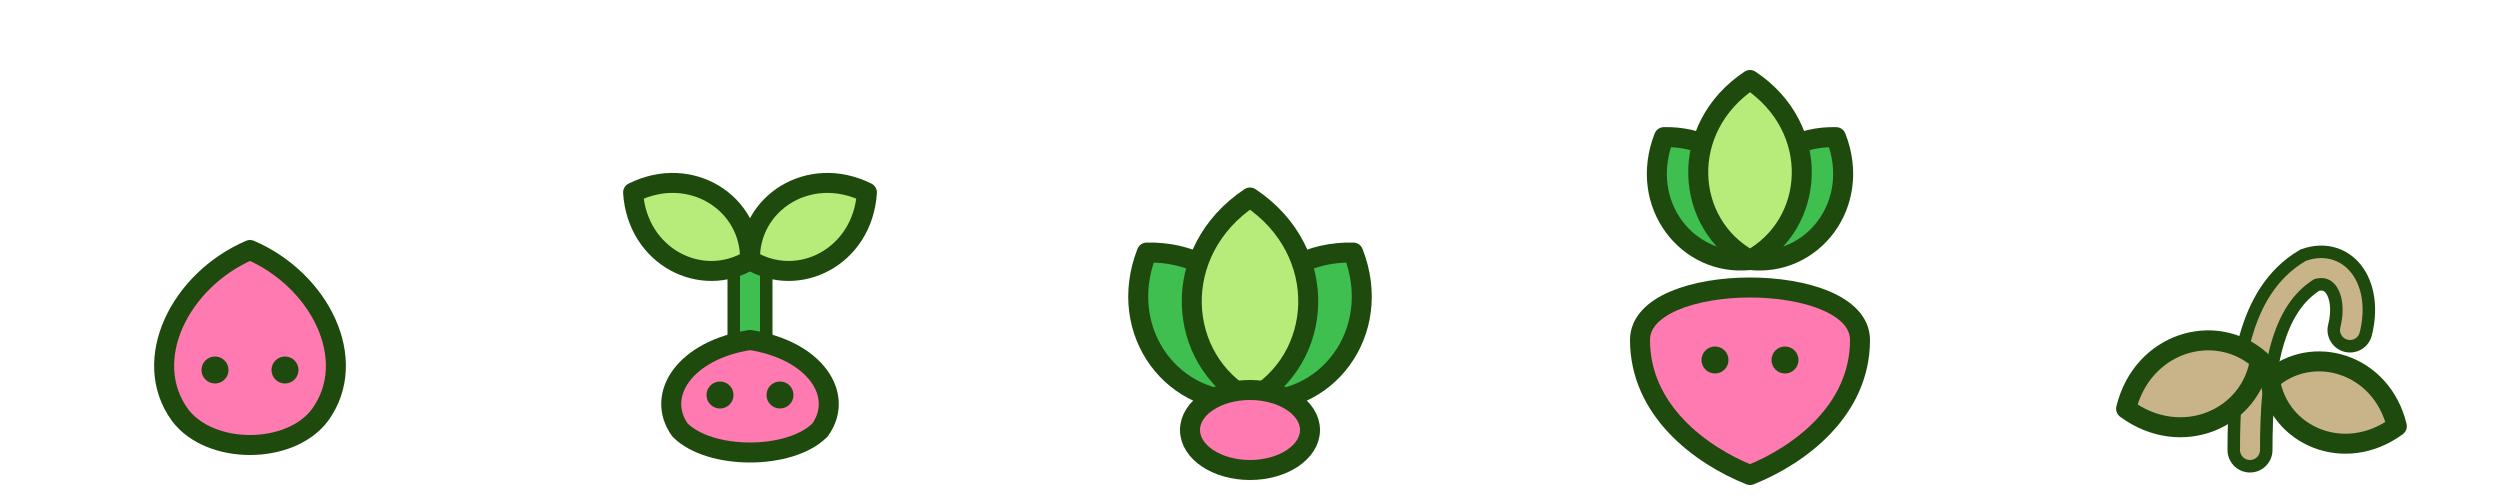
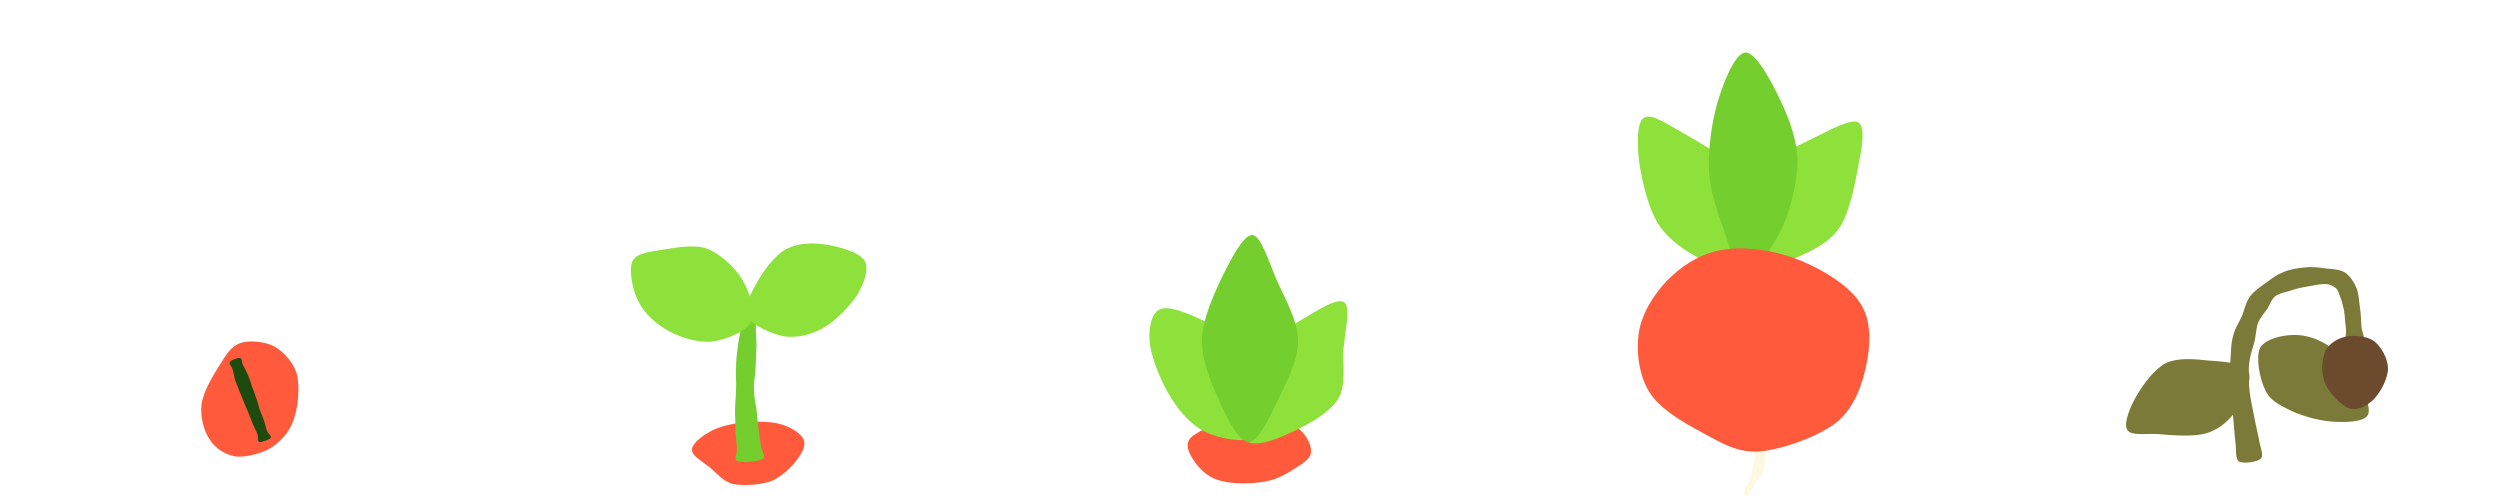
<svg xmlns="http://www.w3.org/2000/svg" width="500" height="100" viewBox="0 0 500 100">
-   <g transform="translate(0 0)">
-     <path d="M50 50C64 56 72 72 64 83C58 91 42 91 36 83C28 72 36 56 50 50Z" fill="#ff7ab0" stroke="#1e4a0e" stroke-width="4" stroke-linejoin="round" stroke-linecap="round" />
-     <circle cx="43" cy="74" r="2.7" fill="#1e4a0e" />
-     <circle cx="57" cy="74" r="2.7" fill="#1e4a0e" />
-   </g>
-   <g transform="translate(100 0)">
-     <path d="M50 76C50 66 50 58 50 50" fill="none" stroke="#1e4a0e" stroke-width="9" stroke-linecap="round" />
-     <path d="M50 76C50 66 50 58 50 50" fill="none" stroke="#3fbf4f" stroke-width="4" stroke-linecap="round" />
-     <path transform="translate(50 52) rotate(-150) scale(0.9)" d="M0 0C6 -11 22 -12 30 0C22 12 6 11 0 0Z" fill="#b8ec7a" stroke="#1e4a0e" stroke-width="4.44" stroke-linejoin="round" />
-     <path transform="translate(50 52) rotate(-30) scale(0.9)" d="M0 0C6 -11 22 -12 30 0C22 12 6 11 0 0Z" fill="#b8ec7a" stroke="#1e4a0e" stroke-width="4.44" stroke-linejoin="round" />
-     <path d="M50 68C63 70 69 79 64 86C58 92 42 92 36 86C31 79 37 70 50 68Z" fill="#ff7ab0" stroke="#1e4a0e" stroke-width="4" stroke-linejoin="round" stroke-linecap="round" />
-     <circle cx="44" cy="79" r="2.7" fill="#1e4a0e" />
-     <circle cx="56" cy="79" r="2.7" fill="#1e4a0e" />
-   </g>
-   <g transform="translate(200 0)">
-     <path transform="translate(50 80) rotate(-125) scale(1.2)" d="M0 0C6 -11 22 -12 30 0C22 12 6 11 0 0Z" fill="#3fbf4f" stroke="#1e4a0e" stroke-width="3.33" stroke-linejoin="round" />
-     <path transform="translate(50 80) rotate(-55) scale(1.2)" d="M0 0C6 -11 22 -12 30 0C22 12 6 11 0 0Z" fill="#3fbf4f" stroke="#1e4a0e" stroke-width="3.33" stroke-linejoin="round" />
-     <path transform="translate(50 80) rotate(-90) scale(1.35)" d="M0 0C6 -11 22 -12 30 0C22 12 6 11 0 0Z" fill="#b8ec7a" stroke="#1e4a0e" stroke-width="2.96" stroke-linejoin="round" />
-     <ellipse cx="50" cy="86" rx="12" ry="8" fill="#ff7ab0" stroke="#1e4a0e" stroke-width="4" />
-   </g>
-   <g transform="translate(300 0)">
-     <path transform="translate(50 52) rotate(-125) scale(1)" d="M0 0C6 -11 22 -12 30 0C22 12 6 11 0 0Z" fill="#3fbf4f" stroke="#1e4a0e" stroke-width="4" stroke-linejoin="round" />
-     <path transform="translate(50 52) rotate(-55) scale(1)" d="M0 0C6 -11 22 -12 30 0C22 12 6 11 0 0Z" fill="#3fbf4f" stroke="#1e4a0e" stroke-width="4" stroke-linejoin="round" />
-     <path transform="translate(50 52) rotate(-90) scale(1.2)" d="M0 0C6 -11 22 -12 30 0C22 12 6 11 0 0Z" fill="#b8ec7a" stroke="#1e4a0e" stroke-width="3.33" stroke-linejoin="round" />
-     <path d="M50 95C40 91 28 82 28 68C28 54 72 54 72 68C72 82 60 91 50 95Z" fill="#ff7ab0" stroke="#1e4a0e" stroke-width="4" stroke-linejoin="round" stroke-linecap="round" />
-     <circle cx="43" cy="72" r="2.7" fill="#1e4a0e" />
-     <circle cx="57" cy="72" r="2.7" fill="#1e4a0e" />
-   </g>
-   <g transform="translate(400 0)">
-     <path d="M50 90C50 74 52 60 62 54C68 52 72 58 70 66" fill="none" stroke="#1e4a0e" stroke-width="9" stroke-linecap="round" />
-     <path d="M50 90C50 74 52 60 62 54C68 52 72 58 70 66" fill="none" stroke="#c9b48a" stroke-width="4" stroke-linecap="round" />
-     <path transform="translate(52 72) rotate(160) scale(0.95)" d="M0 0C6 -11 22 -12 30 0C22 12 6 11 0 0Z" fill="#c9b48a" stroke="#1e4a0e" stroke-width="4.21" stroke-linejoin="round" />
-     <path transform="translate(54 76) rotate(20) scale(0.9)" d="M0 0C6 -11 22 -12 30 0C22 12 6 11 0 0Z" fill="#c9b48a" stroke="#1e4a0e" stroke-width="4.44" stroke-linejoin="round" />
+   <defs>
+     <filter id="r" filterUnits="userSpaceOnUse" x="0" y="0" width="500" height="100">
+       <feTurbulence type="fractalNoise" baseFrequency="0.045" numOctaves="2" seed="9" result="n" />
+       <feDisplacementMap in="SourceGraphic" in2="n" scale="0" xChannelSelector="R" yChannelSelector="G" />
+     </filter>
+   </defs>
+   <g filter="url(#r)">
+     <g transform="translate(0 0)">
+       <path d="M58.7 84C57.9 86.4 56.2 88.2 54.3 89.5C52.4 90.7 49.2 91.5 47.2 91.3C45.1 91 43.1 89.7 42 88C40.8 86.3 40 83.4 40.3 80.9C40.6 78.4 42.7 74.9 44 72.9C45.3 70.8 46.3 69.2 48.1 68.6C49.9 68 53 68.3 54.9 69.3C56.8 70.4 58.7 72.5 59.4 74.9C60 77.4 59.6 81.6 58.7 84Z" fill="#ff5a3c" />
+       <path d="M46 72.4C45.7 72.8 46.3 73.2 46.5 73.8C46.7 74.4 46.8 75.2 47 76C47.3 76.7 47.6 77.5 47.9 78.3C48.2 79 48.5 79.7 48.8 80.5C49.1 81.2 49.4 81.9 49.7 82.6C50 83.3 50.3 84.2 50.6 84.9C50.9 85.6 51.3 86.3 51.5 86.9C51.7 87.5 51.4 88.3 51.9 88.4C52.3 88.5 53.9 87.9 54.1 87.6C54.4 87.2 53.7 86.8 53.4 86.2C53.2 85.6 53 84.8 52.8 84.1C52.5 83.4 52.2 82.5 51.9 81.8C51.7 81 51.5 80.3 51.2 79.5C51 78.8 50.7 78.1 50.4 77.3C50.2 76.6 49.9 75.7 49.6 75C49.3 74.3 48.9 73.6 48.6 73C48.3 72.5 48.5 71.7 48 71.6C47.6 71.5 46.2 72 46 72.4Z" fill="#1e4a0e" />
+     </g>
+     <g transform="translate(100 0)">
+       <path d="M47.9 84.6C50.2 84.3 53.5 84.2 55.6 84.7C57.8 85.2 60 86.5 60.6 87.7C61.3 88.8 60.6 90.3 59.5 91.8C58.5 93.2 56.4 95.3 54.3 96.2C52.1 97 48.7 97.2 46.6 96.8C44.6 96.3 43.3 94.6 42 93.5C40.6 92.4 38.4 91.2 38.4 90C38.3 88.9 40.1 87.4 41.7 86.5C43.3 85.5 45.5 84.9 47.9 84.6Z" fill="#ff5a3c" />
+       <path d="M52.5 91.8C53.3 91.3 52.3 90.3 52.2 89.3C52 88.3 51.9 87 51.7 85.8C51.6 84.6 51.4 83.2 51.3 81.9C51.1 80.6 50.8 79.3 50.8 78C50.7 76.7 51 75.3 51.1 73.9C51.2 72.4 51.2 70.7 51.3 69.3C51.3 67.8 51.1 66.2 51.2 65C51.3 63.8 52.3 62.7 51.8 62.1C51.3 61.6 48.8 61.4 48.2 61.9C47.7 62.3 48.4 63.6 48.3 64.8C48.2 66 47.8 67.5 47.6 69C47.4 70.5 47.2 72.2 47.2 73.7C47.1 75.2 47.3 76.6 47.2 78C47.2 79.4 47 80.7 47 82.1C47 83.5 47.1 84.9 47.1 86.2C47.2 87.5 47.3 88.8 47.4 89.8C47.4 90.8 46.7 91.9 47.5 92.2C48.4 92.6 51.7 92.3 52.5 91.8Z" fill="#74cf2e" />
+       <path d="M50.2 64.3C49.2 66.4 45.2 67.9 42.5 68.3C39.7 68.6 36.4 67.6 33.9 66.3C31.5 65 29 62.9 27.8 60.5C26.5 58.2 25.7 54 26.5 52.2C27.4 50.5 30.3 50.3 32.8 49.9C35.3 49.5 39 48.8 41.6 49.8C44.2 50.9 47.1 53.6 48.5 56C49.9 58.4 51.2 62.3 50.2 64.3Z" fill="#8ee03a" />
+       <path d="M49.5 63.3C48.5 61.5 50.2 58.6 51.5 56.3C52.8 54.1 54.9 51.1 57.1 49.9C59.4 48.6 62.5 48.5 65.1 48.9C67.7 49.3 71.8 50.4 72.9 52.1C73.9 53.8 72.8 56.6 71.5 58.9C70.1 61.1 67.2 64.1 64.8 65.5C62.4 66.9 59.6 67.6 57 67.3C54.5 66.9 50.4 65.1 49.5 63.3Z" fill="#8ee03a" />
+     </g>
+     <g transform="translate(200 0)">
+       <path d="M51.3 83.4C53.7 83.5 57.4 84.2 59.2 85.4C61.1 86.5 62.3 88.9 62.2 90.3C62.2 91.7 60.7 92.6 59.1 93.6C57.6 94.6 55.5 95.9 53 96.3C50.5 96.8 46.6 96.8 44.3 96.2C42.1 95.7 40.6 94.4 39.5 93.1C38.4 91.7 36.9 89.5 37.8 88C38.6 86.6 42.4 85.1 44.7 84.3C46.9 83.6 48.9 83.2 51.3 83.4Z" fill="#ff5a3c" />
+       <path d="M50.7 87.5C49.1 88.6 43.9 87.8 41.1 86.4C38.4 85.1 36.1 82.6 34.3 79.7C32.4 76.8 30.4 71.9 30 69C29.6 66 30.2 62.7 31.9 61.9C33.6 61 37.4 62.6 40.2 63.9C42.9 65.2 46.8 67.1 48.6 69.7C50.3 72.3 50.4 76.6 50.8 79.5C51.1 82.5 52.3 86.3 50.7 87.5Z" fill="#8ee03a" />
+       <path d="M49.4 88.3C47.7 87.2 47.3 82.8 47.8 79.7C48.3 76.7 50.3 72.9 52.5 70.2C54.6 67.5 58.1 65.2 60.9 63.6C63.6 62 67.6 59.4 68.9 60.5C70.2 61.5 68.9 66.7 68.7 69.9C68.5 73.2 69.3 77.1 67.6 79.8C65.9 82.6 61.5 85 58.4 86.4C55.4 87.9 51.2 89.4 49.4 88.3Z" fill="#8ee03a" />
+       <path d="M49.7 88.4C47.8 88.4 45.3 83.5 43.8 80C42.2 76.6 40.3 72 40.4 67.9C40.5 63.8 42.7 59.1 44.3 55.6C46 52.2 48.6 47 50.4 47C52.3 47.1 53.8 52.6 55.4 56.1C56.9 59.6 59.6 64.1 59.6 68.1C59.7 72 57.2 76.6 55.6 80C53.9 83.4 51.7 88.4 49.7 88.4Z" fill="#74cf2e" />
+     </g>
+     <g transform="translate(300 0)">
+       <path d="M48.9 53.7C47.1 55 43.1 53.3 40.3 51.9C37.4 50.4 33.9 48.2 31.8 45C29.7 41.9 28.5 36.5 27.9 32.9C27.4 29.3 27.3 24.6 28.7 23.6C30.2 22.5 33.5 24.9 36.6 26.6C39.7 28.4 44.7 31.1 47.1 34C49.5 36.9 50.5 40.6 50.8 43.9C51.1 47.2 50.6 52.4 48.9 53.7Z" fill="#8ee03a" />
+       <path d="M49.1 54C47.3 52.9 48.9 48.1 49.4 44.8C49.9 41.5 50.1 37.1 52.3 34.2C54.5 31.4 59.3 29.3 62.5 27.7C65.8 26.1 70.2 23.6 71.7 24.5C73.2 25.5 72.3 30 71.6 33.5C71 36.9 69.9 42.4 68 45.4C66 48.4 62.9 49.9 59.8 51.3C56.6 52.7 50.8 55.1 49.1 54Z" fill="#8ee03a" />
+       <path d="M49.2 54.4C47.2 54.3 45.8 48.9 44.6 45.5C43.4 42 41.9 38.1 41.8 33.8C41.6 29.4 42.5 23.4 43.8 19.5C45 15.7 47.2 10.4 49.2 10.5C51.3 10.6 54.4 16.5 56.1 20.1C57.8 23.7 59.4 27.8 59.5 32.1C59.5 36.4 58.1 42.1 56.3 45.8C54.6 49.5 51.1 54.4 49.2 54.4Z" fill="#74cf2e" />
+       <path d="M48.3 82.4C47.8 82.9 48.6 83.5 48.9 84.3C49.1 85 49.3 86.1 49.6 86.9C49.8 87.8 50.4 88.8 50.6 89.7C50.8 90.5 51 91.3 51 91.9C50.9 92.6 50.6 93.1 50.5 93.8C50.3 94.4 50.2 95.2 50 95.8C49.8 96.4 49.3 97 49.1 97.5C48.9 98 48.7 98.6 48.7 98.8C48.7 99.1 49.1 99.3 49.3 99.2C49.6 99.1 49.9 98.6 50.2 98.1C50.5 97.7 50.9 97.1 51.3 96.4C51.7 95.8 52.3 95.2 52.6 94.5C52.9 93.8 53 92.9 53 92.1C53.1 91.2 53 90.3 53 89.3C53 88.3 53 87.2 52.8 86.2C52.7 85.2 52.3 84.2 52.1 83.4C51.9 82.7 52.4 81.7 51.7 81.6C51.1 81.4 48.7 82 48.3 82.4Z" fill="#fff8e0" />
+       <path d="M67.4 84.4C63.8 87.3 56.4 89.9 51.9 90.3C47.4 90.6 44.1 88.5 40.4 86.5C36.7 84.5 31.9 81.8 29.8 78.3C27.7 74.9 27.1 69.7 27.9 65.8C28.7 61.9 31.6 57.6 34.6 55C37.5 52.3 41.4 50.2 45.7 49.8C50 49.3 55.9 50.3 60.3 52.2C64.7 54 69.9 57.2 72.1 60.7C74.3 64.1 74.1 68.9 73.3 72.8C72.5 76.8 70.9 81.5 67.4 84.4Z" fill="#ff5a3c" />
+     </g>
+     <g transform="translate(400 0)">
+       <path d="M52.2 91.7C52.8 90.9 52 89.4 51.8 87.9C51.5 86.4 51 84.4 50.7 82.6C50.3 80.8 49.9 78.7 49.8 76.9C49.7 75.2 49.7 73.6 49.9 72.2C50.1 70.7 50.6 69.6 50.9 68.3C51.2 67.1 51.2 65.7 51.6 64.6C52.1 63.4 52.9 62.6 53.5 61.7C54 60.8 54.3 59.9 55 59.3C55.7 58.7 56.8 58.5 57.9 58.2C58.9 57.8 60.3 57.5 61.5 57.3C62.6 57.1 64 56.8 64.9 56.8C65.9 56.8 66.5 57.1 67 57.5C67.5 57.8 67.6 58.2 67.9 59C68.2 59.7 68.6 61 68.8 62.1C69 63.2 69 64.7 69.2 65.7C69.3 66.7 68.9 67.8 69.4 68.2C70 68.5 72.1 68.3 72.6 67.8C73 67.4 72.4 66.4 72.3 65.4C72.2 64.3 72.2 62.9 72 61.6C71.8 60.3 71.8 58.8 71.3 57.6C70.8 56.4 70 55.2 69 54.5C68 53.9 66.6 53.8 65.2 53.7C63.9 53.5 62.4 53.3 60.9 53.5C59.5 53.6 57.8 53.9 56.5 54.5C55.2 55 54.1 55.9 53 56.7C51.9 57.5 50.8 58.2 50 59.3C49.2 60.4 48.9 61.9 48.4 63.2C47.8 64.5 46.9 65.8 46.6 67.3C46.2 68.7 46.2 70.2 46.1 71.8C46 73.5 46.1 75.3 46.2 77.2C46.2 79 46.4 81.2 46.6 83.1C46.8 85.1 46.9 87.1 47.1 88.6C47.3 90.1 47 91.8 47.8 92.3C48.7 92.8 51.5 92.4 52.2 91.7Z" fill="#7c7a38" />
+       <path d="M49.6 74.1C50.6 75.7 48.9 79.5 47.6 81.6C46.2 83.7 44.1 85.8 41.4 86.6C38.7 87.5 34.1 87 31.4 86.8C28.8 86.7 26.1 87.2 25.4 85.9C24.7 84.5 26.1 81.2 27.4 79C28.7 76.8 30.9 73.8 33.2 72.6C35.6 71.5 38.9 71.8 41.6 72.1C44.4 72.3 48.6 72.5 49.6 74.1Z" fill="#7c7a38" />
+       <path d="M52 69.6C53 67.8 56.4 67 58.7 67C61 66.9 63.8 67.8 65.9 69.3C68.1 70.8 70.3 73.8 71.5 76.1C72.8 78.4 74.4 81.8 73.5 83.1C72.6 84.5 68.7 84.5 66.2 84.3C63.6 84.1 60.1 83.1 57.9 82C55.7 80.9 53.9 80 53 77.9C52 75.9 51.1 71.5 52 69.6Z" fill="#7c7a38" />
+       <path d="M69.3 67.3C70.9 67 73.5 67.2 74.9 68.3C76.3 69.4 77.6 71.8 77.6 73.7C77.6 75.6 76.2 78.3 74.9 79.7C73.7 81 71.6 82.2 69.9 81.7C68.3 81.2 65.8 78.6 65 76.6C64.2 74.7 64.3 71.8 65.1 70.2C65.8 68.7 67.6 67.6 69.3 67.3Z" fill="#6b4a2e" />
+     </g>
  </g>
</svg>
